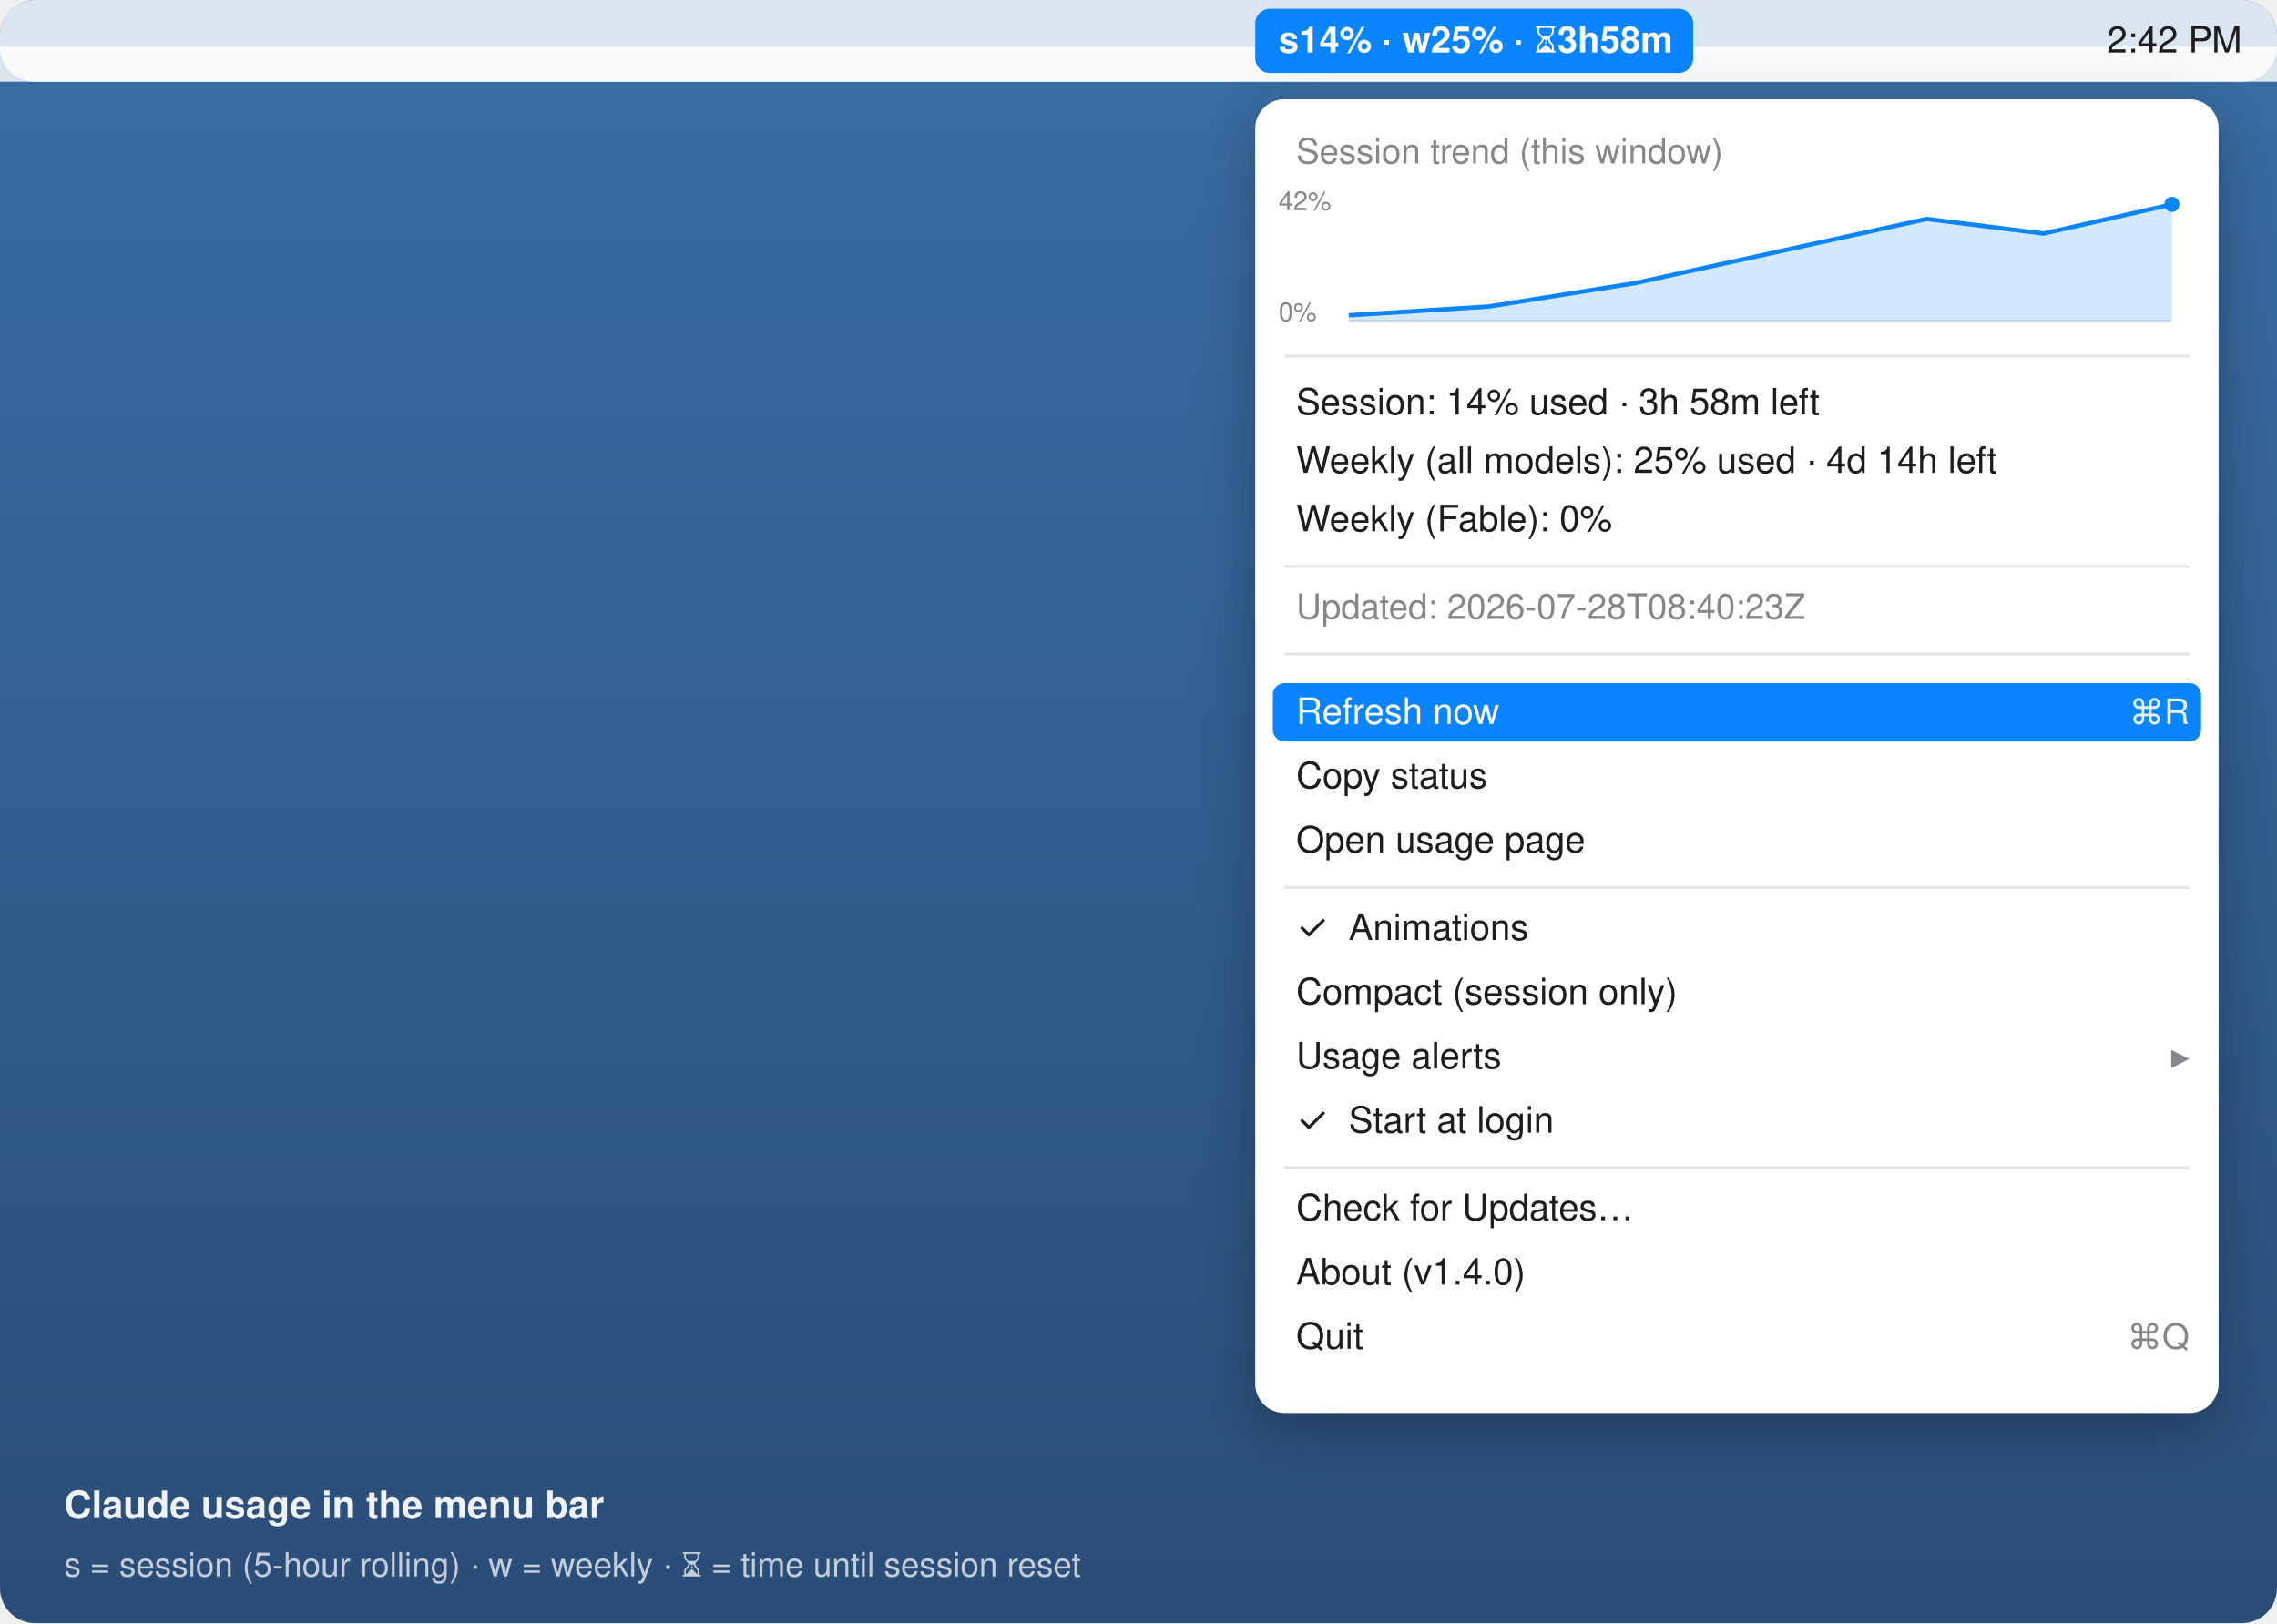
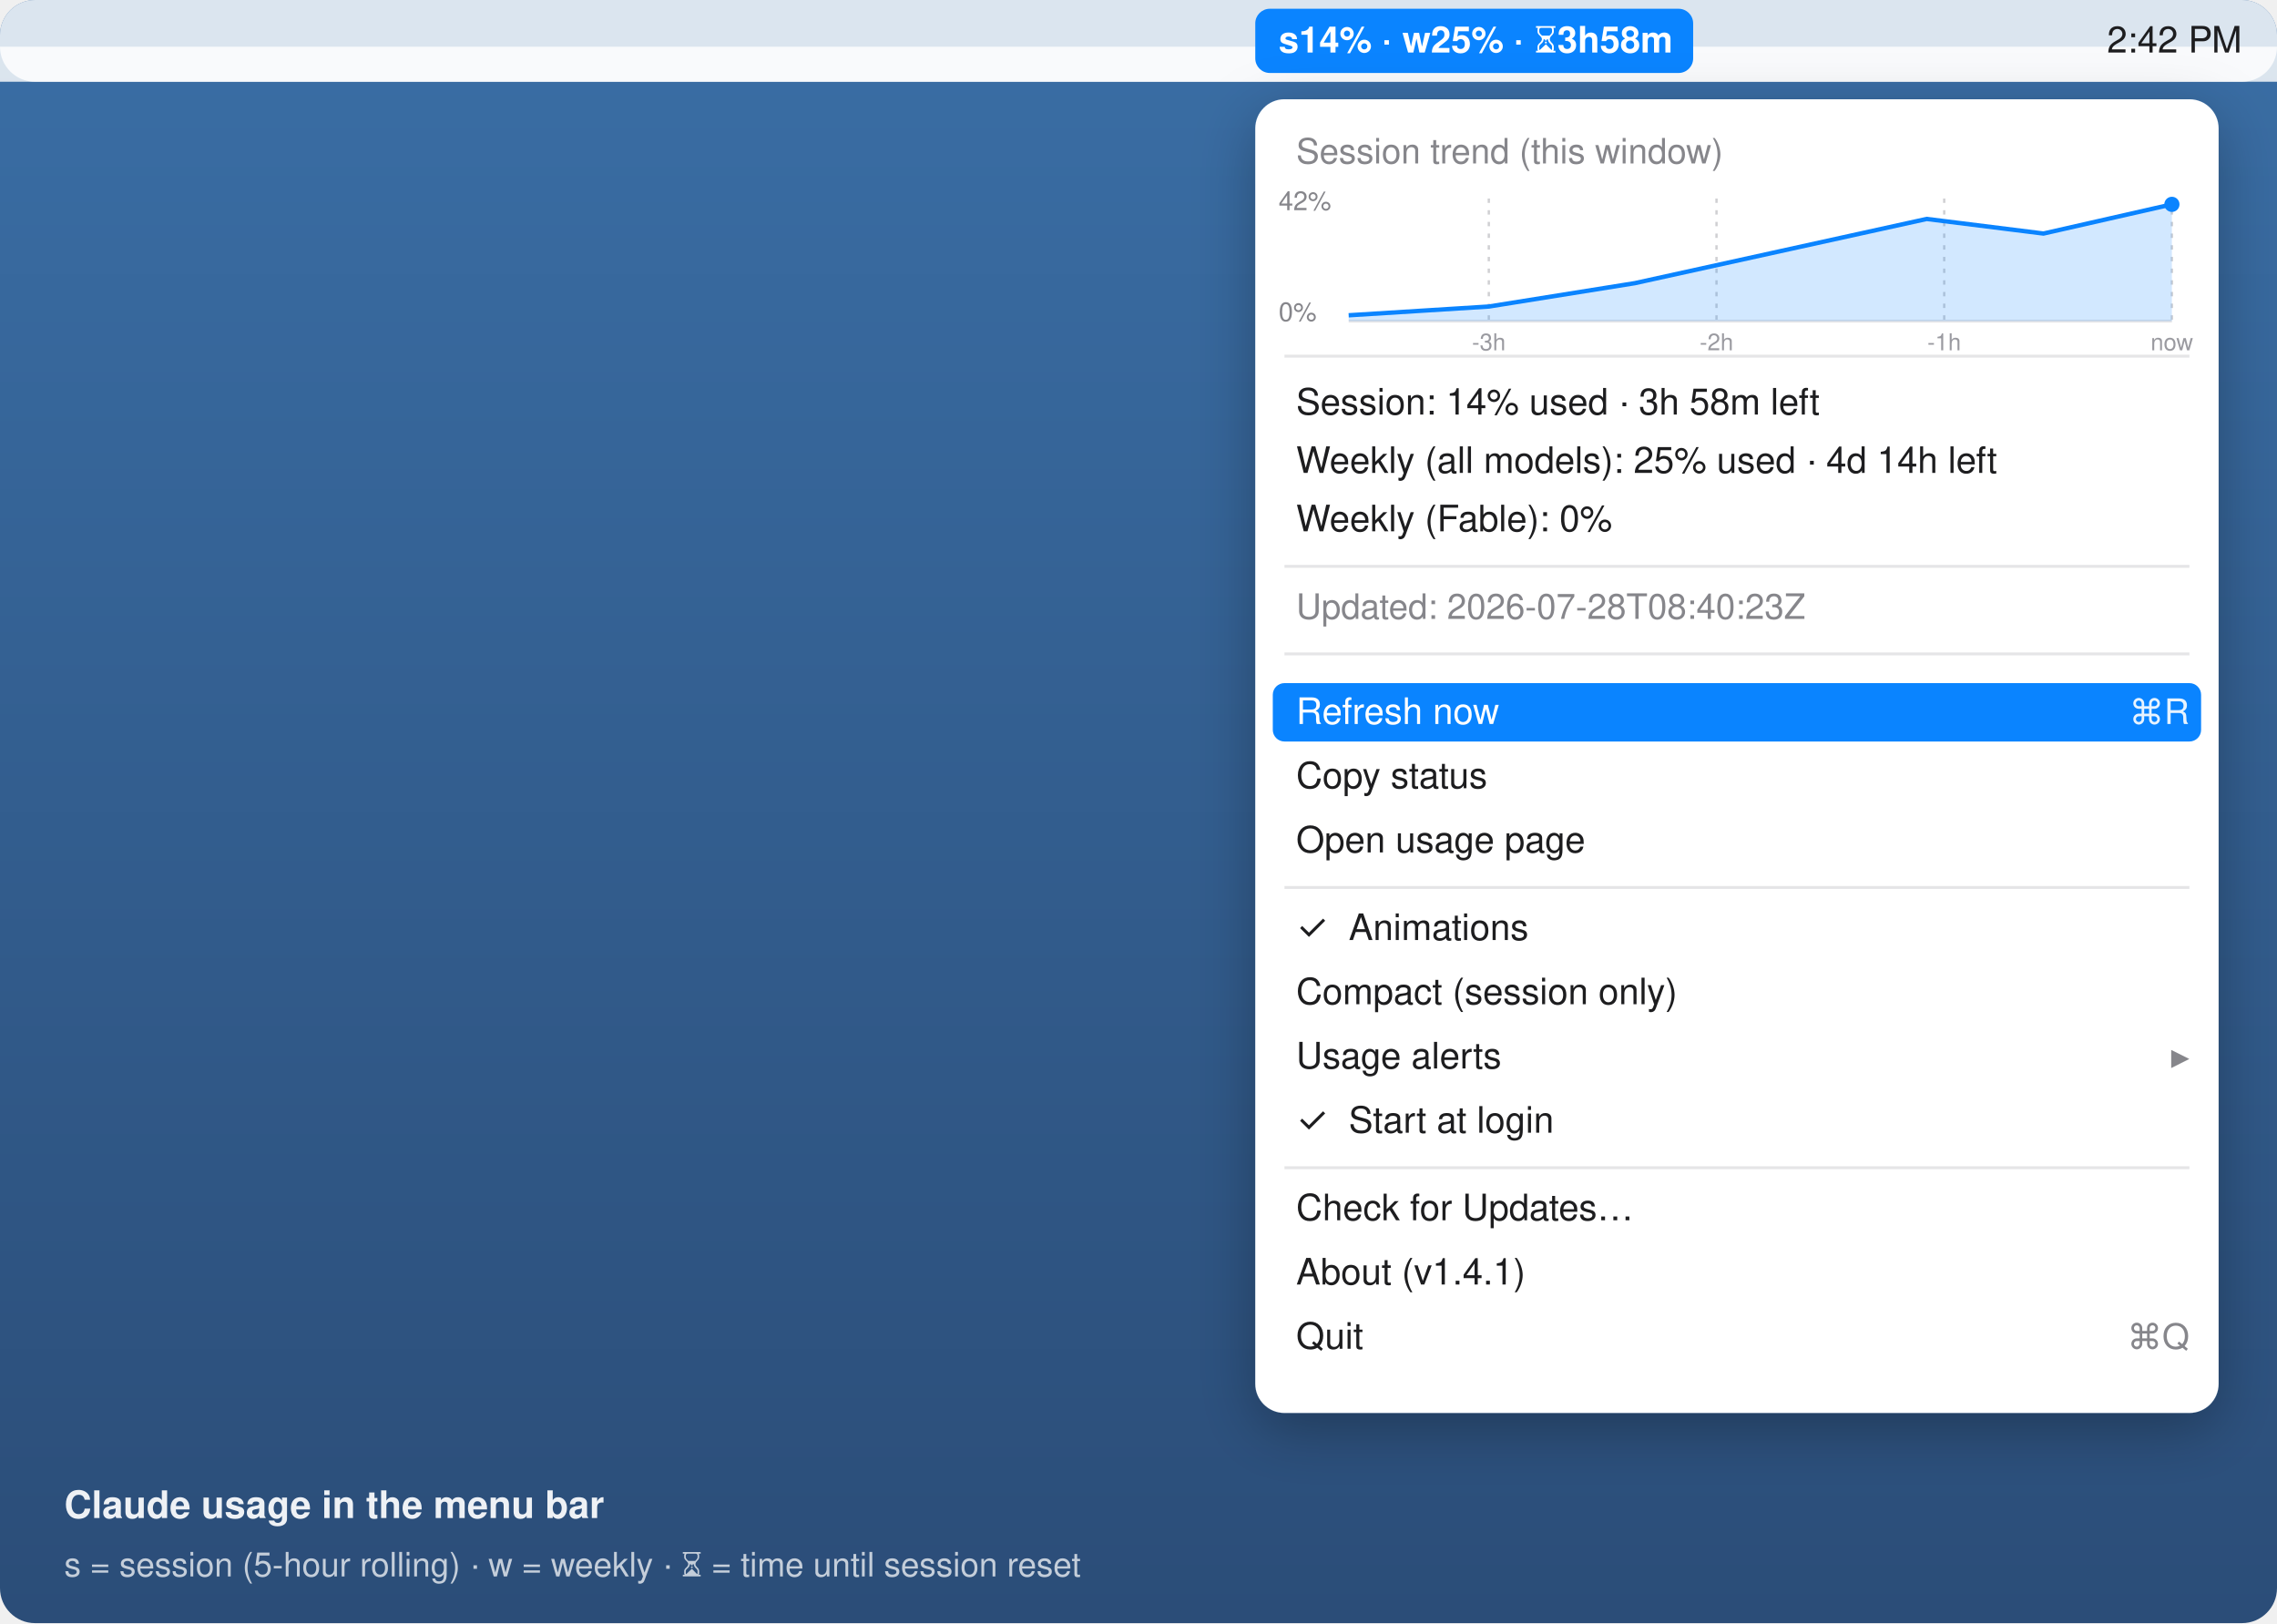
<svg xmlns="http://www.w3.org/2000/svg" width="780" height="556" viewBox="0 0 780 556" font-family="-apple-system, 'SF Pro Text', Helvetica, Arial, sans-serif">
  <defs>
    <linearGradient id="desk" x1="0" y1="0" x2="0" y2="1">
      <stop offset="0" stop-color="#3a6ea5" />
      <stop offset="1" stop-color="#2b4d78" />
    </linearGradient>
    <filter id="shadow" x="-20%" y="-20%" width="140%" height="140%">
      <feDropShadow dx="0" dy="6" stdDeviation="10" flood-color="#000" flood-opacity="0.28" />
    </filter>
  </defs>
  <rect x="0" y="0" width="780" height="556" rx="12" fill="url(#desk)" />
  <rect x="0" y="0" width="780" height="28" rx="12" fill="#ffffff" fill-opacity="0.82" />
  <rect x="0" y="16" width="780" height="12" fill="#ffffff" fill-opacity="0.82" />
  <rect x="430" y="3" width="150" height="22" rx="5" fill="#0a84ff" />
  <text x="438" y="18" font-size="12.5" fill="#ffffff" font-weight="600">s14% · w25% · ⏳3h58m</text>
  <text x="768" y="18" font-size="12.5" fill="#1d1d1f" text-anchor="end">2:42 PM</text>
  <g filter="url(#shadow)">
    <rect x="430" y="34" width="330" height="450" rx="10" fill="#ffffff" />
  </g>
  <text x="444" y="56" font-size="12" fill="#86868b">Session trend (this window)</text>
  <text x="438" y="72" font-size="9" fill="#86868b">42%</text>
  <text x="438" y="110" font-size="9" fill="#86868b">0%</text>
  <line x1="462" y1="110" x2="744" y2="110" stroke="#e5e5e7" stroke-width="1" />
+   <g stroke="#d0d0d3" stroke-width="0.8" stroke-dasharray="1.5 2.5">
+     <line x1="510" y1="68" x2="510" y2="110" />
+     <line x1="588" y1="68" x2="588" y2="110" />
+     <line x1="666" y1="68" x2="666" y2="110" />
+     <line x1="744" y1="68" x2="744" y2="110" />
+   </g>
+   <g font-size="8" fill="#9a9aa0" text-anchor="middle">
+     <text x="510" y="120">-3h</text>
+     <text x="588" y="120">-2h</text>
+     <text x="666" y="120">-1h</text>
+     <text x="744" y="120">now</text>
+   </g>
  <path d="M462,108 L510,105 L560,97 L610,86 L660,75 L700,80 L744,70 L744,110 L462,110 Z" fill="#0a84ff" fill-opacity="0.18" />
  <path d="M462,108 L510,105 L560,97 L610,86 L660,75 L700,80 L744,70" fill="none" stroke="#0a84ff" stroke-width="1.5" />
  <circle cx="744" cy="70" r="2.6" fill="#0a84ff" />
  <line x1="440" y1="122" x2="750" y2="122" stroke="#e5e5e7" stroke-width="1" />
  <text x="444" y="142" font-size="12.5" fill="#1d1d1f">Session: 14% used · 3h 58m left</text>
  <text x="444" y="162" font-size="12.5" fill="#1d1d1f">Weekly (all models): 25% used · 4d 14h left</text>
  <text x="444" y="182" font-size="12.5" fill="#1d1d1f">Weekly (Fable): 0%</text>
  <line x1="440" y1="194" x2="750" y2="194" stroke="#e5e5e7" stroke-width="1" />
  <text x="444" y="212" font-size="12" fill="#86868b">Updated: 2026-07-28T08:40:23Z</text>
  <line x1="440" y1="224" x2="750" y2="224" stroke="#e5e5e7" stroke-width="1" />
  <rect x="436" y="234" width="318" height="20" rx="4" fill="#0a84ff" />
  <text x="444" y="248" font-size="12.5" fill="#ffffff">Refresh now</text>
  <text x="750" y="248" font-size="12" fill="#ffffff" text-anchor="end" opacity="0.9">⌘R</text>
  <text x="444" y="270" font-size="12.5" fill="#1d1d1f">Copy status</text>
  <text x="444" y="292" font-size="12.5" fill="#1d1d1f">Open usage page</text>
  <line x1="440" y1="304" x2="750" y2="304" stroke="#e5e5e7" stroke-width="1" />
  <text x="444" y="322" font-size="12.5" fill="#1d1d1f">✓  Animations</text>
  <text x="444" y="344" font-size="12.5" fill="#1d1d1f">    Compact (session only)</text>
  <text x="444" y="366" font-size="12.5" fill="#1d1d1f">    Usage alerts</text>
  <text x="750" y="366" font-size="12.5" fill="#86868b" text-anchor="end">▸</text>
  <text x="444" y="388" font-size="12.5" fill="#1d1d1f">✓  Start at login</text>
  <line x1="440" y1="400" x2="750" y2="400" stroke="#e5e5e7" stroke-width="1" />
  <text x="444" y="418" font-size="12.5" fill="#1d1d1f">Check for Updates…</text>
-   <text x="444" y="440" font-size="12.5" fill="#1d1d1f">About (v1.4.0)</text>
+   <text x="444" y="440" font-size="12.5" fill="#1d1d1f">About (v1.4.1)</text>
  <text x="444" y="462" font-size="12.5" fill="#1d1d1f">Quit</text>
  <text x="750" y="462" font-size="12" fill="#86868b" text-anchor="end">⌘Q</text>
  <text x="22" y="520" font-size="13" fill="#ffffff" opacity="0.92" font-weight="600">Claude usage in the menu bar</text>
  <text x="22" y="540" font-size="11.5" fill="#ffffff" opacity="0.72">s = session (5-hour rolling) · w = weekly · ⏳ = time until session reset</text>
</svg>
